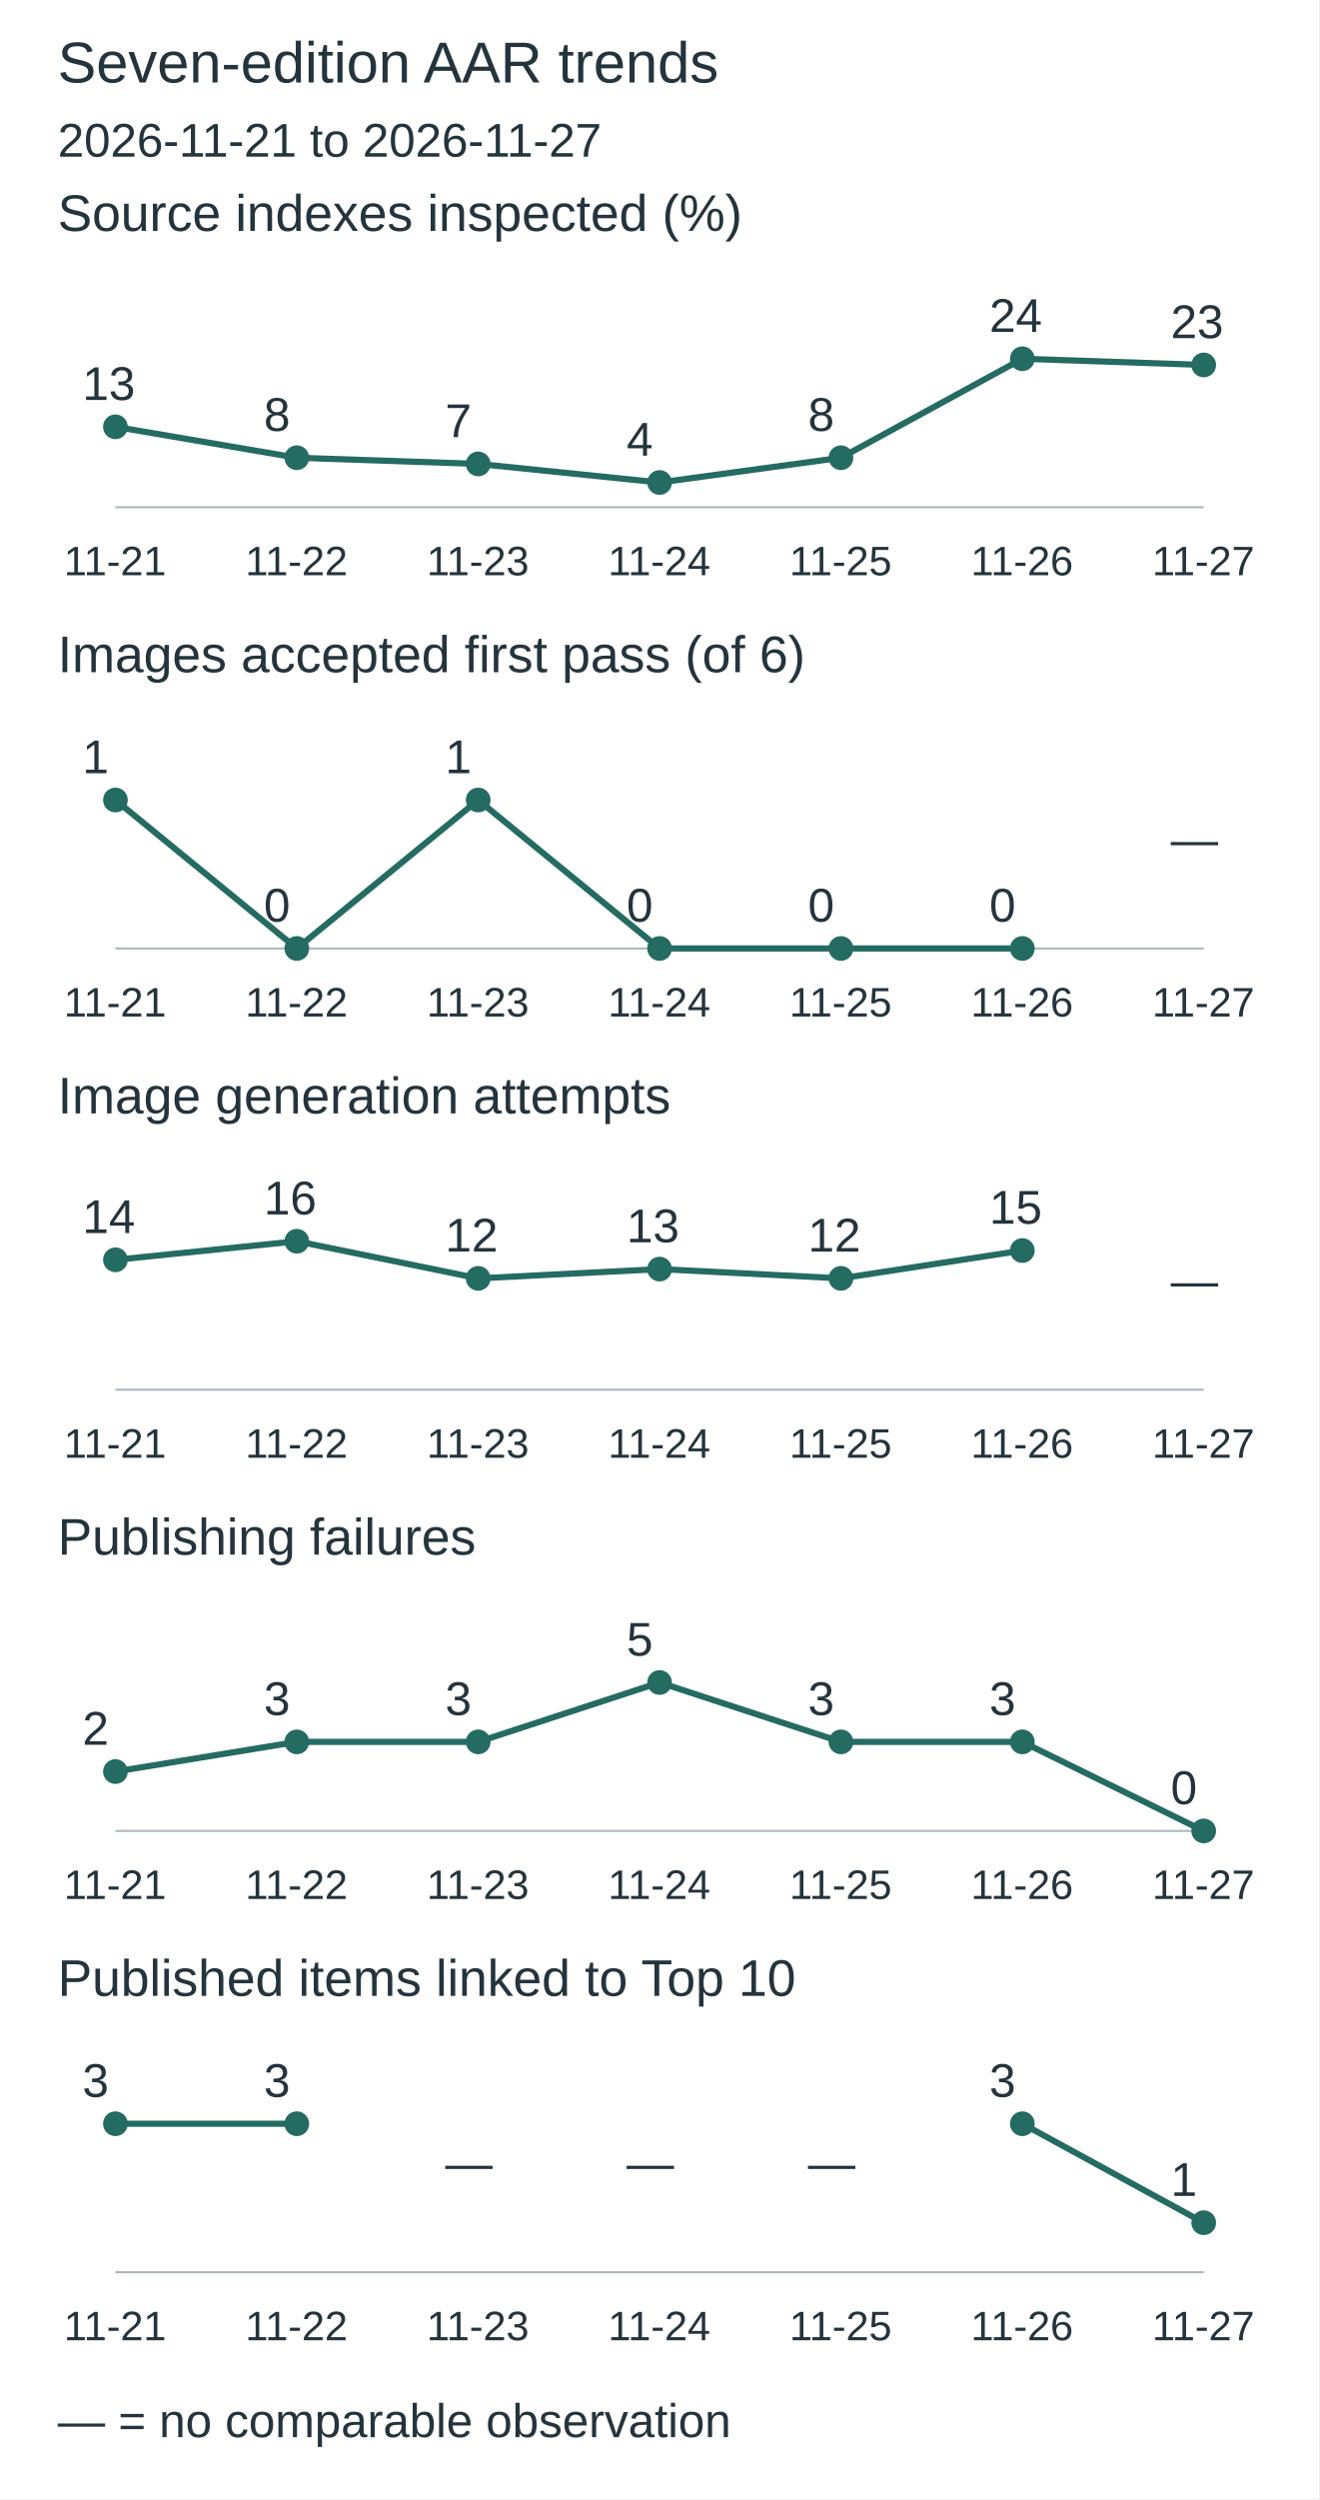
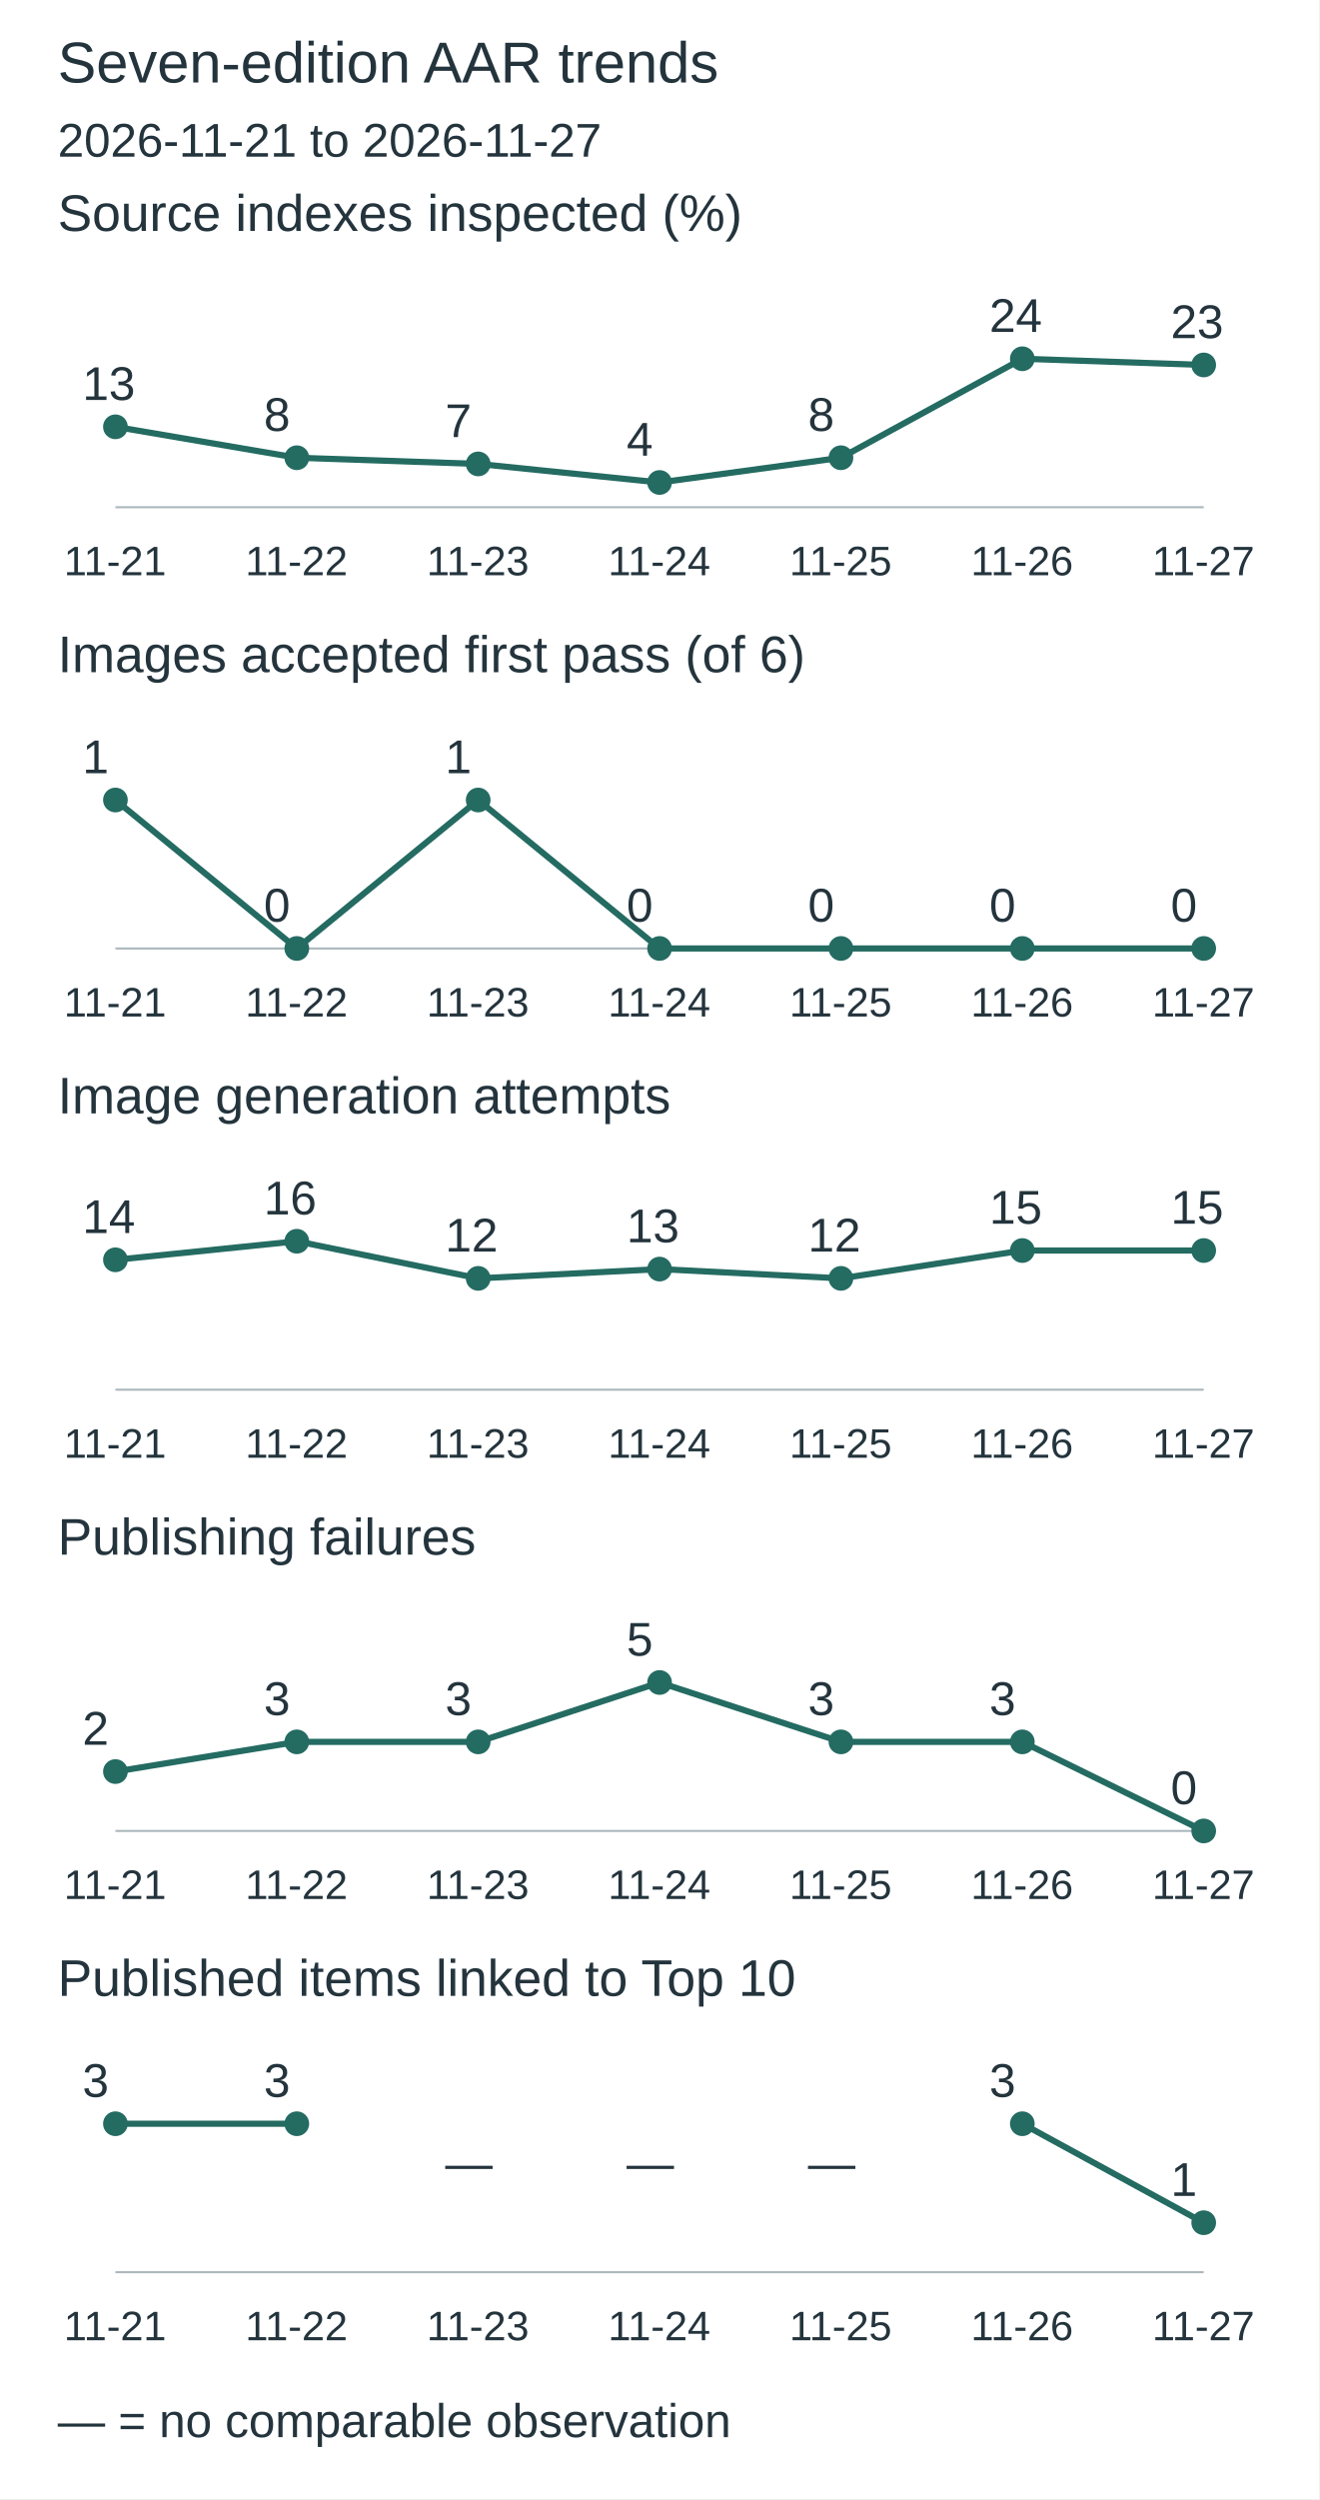
<svg xmlns="http://www.w3.org/2000/svg" width="640" height="1212" viewBox="0 0 640 1212" role="img" aria-label="Seven-edition AAR trends">
  <rect width="640" height="1212" fill="white" />
  <g font-family="Arial,sans-serif" fill="#24343d">
    <text x="28" y="40" font-size="28">Seven-edition AAR trends</text>
    <text x="28" y="76" font-size="23">2026-11-21 to 2026-11-27</text>
    <text x="28" y="112" font-size="25">Source indexes inspected (%)</text>
    <line x1="56" x2="584" y1="246" y2="246" stroke="#aab6bc" />
    <circle cx="56" cy="207" r="6" fill="#246b62" />
    <text x="40" y="194" font-size="23">13</text>
    <text x="31" y="279" font-size="20">11-21</text>
    <line x1="56" y1="207" x2="144" y2="222" stroke="#246b62" stroke-width="3" />
    <circle cx="144" cy="222" r="6" fill="#246b62" />
    <text x="128" y="209" font-size="23">8</text>
    <text x="119" y="279" font-size="20">11-22</text>
    <line x1="144" y1="222" x2="232" y2="225" stroke="#246b62" stroke-width="3" />
    <circle cx="232" cy="225" r="6" fill="#246b62" />
    <text x="216" y="212" font-size="23">7</text>
    <text x="207" y="279" font-size="20">11-23</text>
    <line x1="232" y1="225" x2="320" y2="234" stroke="#246b62" stroke-width="3" />
    <circle cx="320" cy="234" r="6" fill="#246b62" />
    <text x="304" y="221" font-size="23">4</text>
    <text x="295" y="279" font-size="20">11-24</text>
    <line x1="320" y1="234" x2="408" y2="222" stroke="#246b62" stroke-width="3" />
    <circle cx="408" cy="222" r="6" fill="#246b62" />
    <text x="392" y="209" font-size="23">8</text>
    <text x="383" y="279" font-size="20">11-25</text>
    <line x1="408" y1="222" x2="496" y2="174" stroke="#246b62" stroke-width="3" />
    <circle cx="496" cy="174" r="6" fill="#246b62" />
    <text x="480" y="161" font-size="23">24</text>
    <text x="471" y="279" font-size="20">11-26</text>
    <line x1="496" y1="174" x2="584" y2="177" stroke="#246b62" stroke-width="3" />
    <circle cx="584" cy="177" r="6" fill="#246b62" />
    <text x="568" y="164" font-size="23">23</text>
    <text x="559" y="279" font-size="20">11-27</text>
    <text x="28" y="326" font-size="25">Images accepted first pass (of 6)</text>
    <line x1="56" x2="584" y1="460" y2="460" stroke="#aab6bc" />
    <circle cx="56" cy="388" r="6" fill="#246b62" />
    <text x="40" y="375" font-size="23">1</text>
    <text x="31" y="493" font-size="20">11-21</text>
    <line x1="56" y1="388" x2="144" y2="460" stroke="#246b62" stroke-width="3" />
    <circle cx="144" cy="460" r="6" fill="#246b62" />
    <text x="128" y="447" font-size="23">0</text>
    <text x="119" y="493" font-size="20">11-22</text>
    <line x1="144" y1="460" x2="232" y2="388" stroke="#246b62" stroke-width="3" />
    <circle cx="232" cy="388" r="6" fill="#246b62" />
    <text x="216" y="375" font-size="23">1</text>
    <text x="207" y="493" font-size="20">11-23</text>
    <line x1="232" y1="388" x2="320" y2="460" stroke="#246b62" stroke-width="3" />
    <circle cx="320" cy="460" r="6" fill="#246b62" />
    <text x="304" y="447" font-size="23">0</text>
    <text x="295" y="493" font-size="20">11-24</text>
    <line x1="320" y1="460" x2="408" y2="460" stroke="#246b62" stroke-width="3" />
    <circle cx="408" cy="460" r="6" fill="#246b62" />
    <text x="392" y="447" font-size="23">0</text>
    <text x="383" y="493" font-size="20">11-25</text>
    <line x1="408" y1="460" x2="496" y2="460" stroke="#246b62" stroke-width="3" />
    <circle cx="496" cy="460" r="6" fill="#246b62" />
    <text x="480" y="447" font-size="23">0</text>
    <text x="471" y="493" font-size="20">11-26</text>
-     <text x="568" y="415" font-size="23">—</text>
+     <line x1="496" y1="460" x2="584" y2="460" stroke="#246b62" stroke-width="3" />
+     <circle cx="584" cy="460" r="6" fill="#246b62" />
+     <text x="568" y="447" font-size="23">0</text>
    <text x="559" y="493" font-size="20">11-27</text>
    <text x="28" y="540" font-size="25">Image generation attempts</text>
    <line x1="56" x2="584" y1="674" y2="674" stroke="#aab6bc" />
    <circle cx="56" cy="611" r="6" fill="#246b62" />
    <text x="40" y="598" font-size="23">14</text>
    <text x="31" y="707" font-size="20">11-21</text>
    <line x1="56" y1="611" x2="144" y2="602" stroke="#246b62" stroke-width="3" />
    <circle cx="144" cy="602" r="6" fill="#246b62" />
    <text x="128" y="589" font-size="23">16</text>
    <text x="119" y="707" font-size="20">11-22</text>
    <line x1="144" y1="602" x2="232" y2="620" stroke="#246b62" stroke-width="3" />
    <circle cx="232" cy="620" r="6" fill="#246b62" />
    <text x="216" y="607" font-size="23">12</text>
    <text x="207" y="707" font-size="20">11-23</text>
    <line x1="232" y1="620" x2="320" y2="615.5" stroke="#246b62" stroke-width="3" />
    <circle cx="320" cy="615.5" r="6" fill="#246b62" />
    <text x="304" y="602.5" font-size="23">13</text>
    <text x="295" y="707" font-size="20">11-24</text>
    <line x1="320" y1="615.5" x2="408" y2="620" stroke="#246b62" stroke-width="3" />
    <circle cx="408" cy="620" r="6" fill="#246b62" />
    <text x="392" y="607" font-size="23">12</text>
    <text x="383" y="707" font-size="20">11-25</text>
    <line x1="408" y1="620" x2="496" y2="606.5" stroke="#246b62" stroke-width="3" />
    <circle cx="496" cy="606.5" r="6" fill="#246b62" />
    <text x="480" y="593.5" font-size="23">15</text>
    <text x="471" y="707" font-size="20">11-26</text>
-     <text x="568" y="629" font-size="23">—</text>
+     <line x1="496" y1="606.5" x2="584" y2="606.5" stroke="#246b62" stroke-width="3" />
+     <circle cx="584" cy="606.5" r="6" fill="#246b62" />
+     <text x="568" y="593.5" font-size="23">15</text>
    <text x="559" y="707" font-size="20">11-27</text>
    <text x="28" y="754" font-size="25">Publishing failures</text>
    <line x1="56" x2="584" y1="888" y2="888" stroke="#aab6bc" />
    <circle cx="56" cy="859.2" r="6" fill="#246b62" />
    <text x="40" y="846.2" font-size="23">2</text>
    <text x="31" y="921" font-size="20">11-21</text>
    <line x1="56" y1="859.2" x2="144" y2="844.8" stroke="#246b62" stroke-width="3" />
    <circle cx="144" cy="844.8" r="6" fill="#246b62" />
    <text x="128" y="831.8" font-size="23">3</text>
    <text x="119" y="921" font-size="20">11-22</text>
    <line x1="144" y1="844.8" x2="232" y2="844.8" stroke="#246b62" stroke-width="3" />
    <circle cx="232" cy="844.8" r="6" fill="#246b62" />
    <text x="216" y="831.8" font-size="23">3</text>
    <text x="207" y="921" font-size="20">11-23</text>
    <line x1="232" y1="844.8" x2="320" y2="816" stroke="#246b62" stroke-width="3" />
    <circle cx="320" cy="816" r="6" fill="#246b62" />
    <text x="304" y="803" font-size="23">5</text>
    <text x="295" y="921" font-size="20">11-24</text>
    <line x1="320" y1="816" x2="408" y2="844.8" stroke="#246b62" stroke-width="3" />
    <circle cx="408" cy="844.8" r="6" fill="#246b62" />
    <text x="392" y="831.8" font-size="23">3</text>
    <text x="383" y="921" font-size="20">11-25</text>
    <line x1="408" y1="844.8" x2="496" y2="844.8" stroke="#246b62" stroke-width="3" />
    <circle cx="496" cy="844.8" r="6" fill="#246b62" />
    <text x="480" y="831.8" font-size="23">3</text>
    <text x="471" y="921" font-size="20">11-26</text>
    <line x1="496" y1="844.8" x2="584" y2="888" stroke="#246b62" stroke-width="3" />
    <circle cx="584" cy="888" r="6" fill="#246b62" />
    <text x="568" y="875" font-size="23">0</text>
    <text x="559" y="921" font-size="20">11-27</text>
    <text x="28" y="968" font-size="25">Published items linked to Top 10</text>
    <line x1="56" x2="584" y1="1102" y2="1102" stroke="#aab6bc" />
    <circle cx="56" cy="1030" r="6" fill="#246b62" />
    <text x="40" y="1017" font-size="23">3</text>
    <text x="31" y="1135" font-size="20">11-21</text>
    <line x1="56" y1="1030" x2="144" y2="1030" stroke="#246b62" stroke-width="3" />
    <circle cx="144" cy="1030" r="6" fill="#246b62" />
    <text x="128" y="1017" font-size="23">3</text>
    <text x="119" y="1135" font-size="20">11-22</text>
    <text x="216" y="1057" font-size="23">—</text>
    <text x="207" y="1135" font-size="20">11-23</text>
    <text x="304" y="1057" font-size="23">—</text>
    <text x="295" y="1135" font-size="20">11-24</text>
    <text x="392" y="1057" font-size="23">—</text>
    <text x="383" y="1135" font-size="20">11-25</text>
    <circle cx="496" cy="1030" r="6" fill="#246b62" />
    <text x="480" y="1017" font-size="23">3</text>
    <text x="471" y="1135" font-size="20">11-26</text>
    <line x1="496" y1="1030" x2="584" y2="1078" stroke="#246b62" stroke-width="3" />
    <circle cx="584" cy="1078" r="6" fill="#246b62" />
    <text x="568" y="1065" font-size="23">1</text>
    <text x="559" y="1135" font-size="20">11-27</text>
    <text x="28" y="1182" font-size="23">— = no comparable observation</text>
  </g>
</svg>
